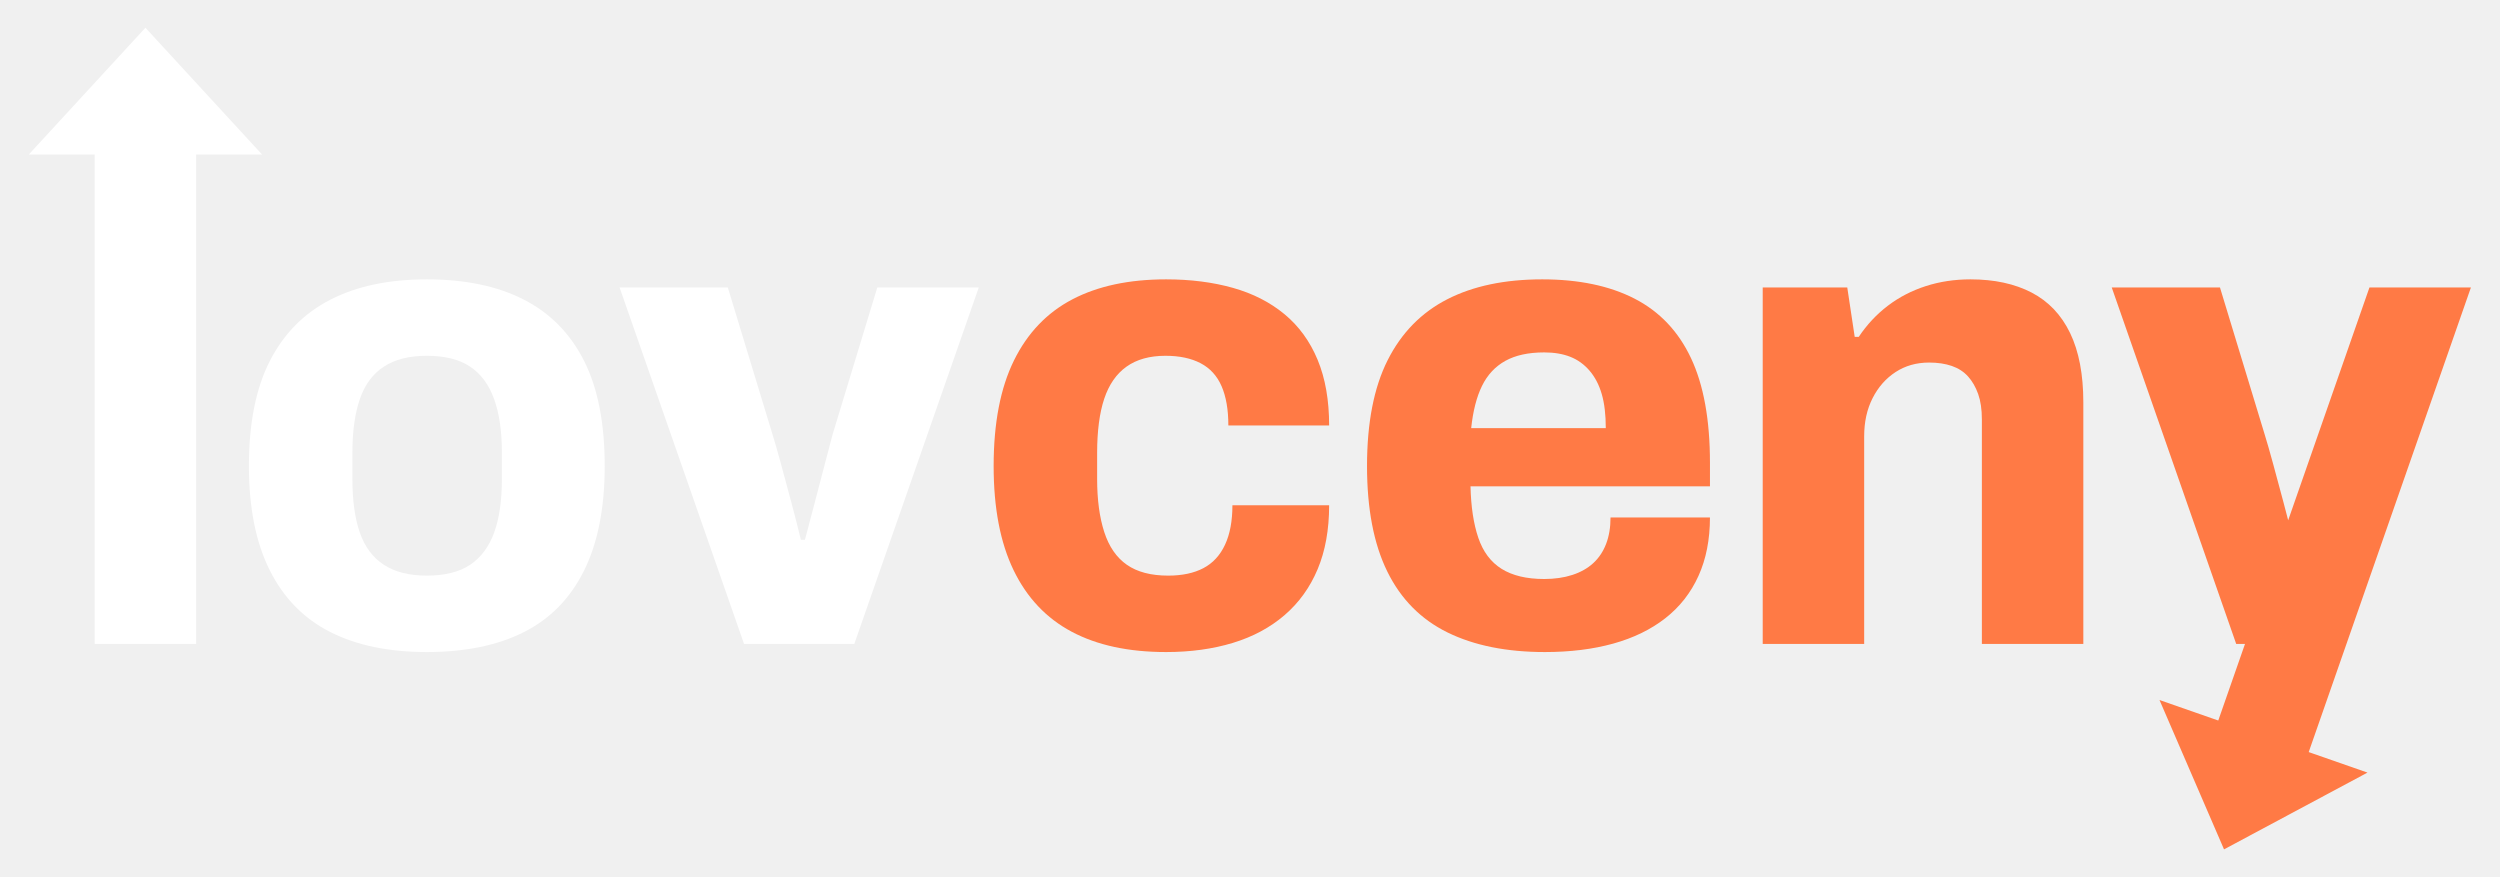
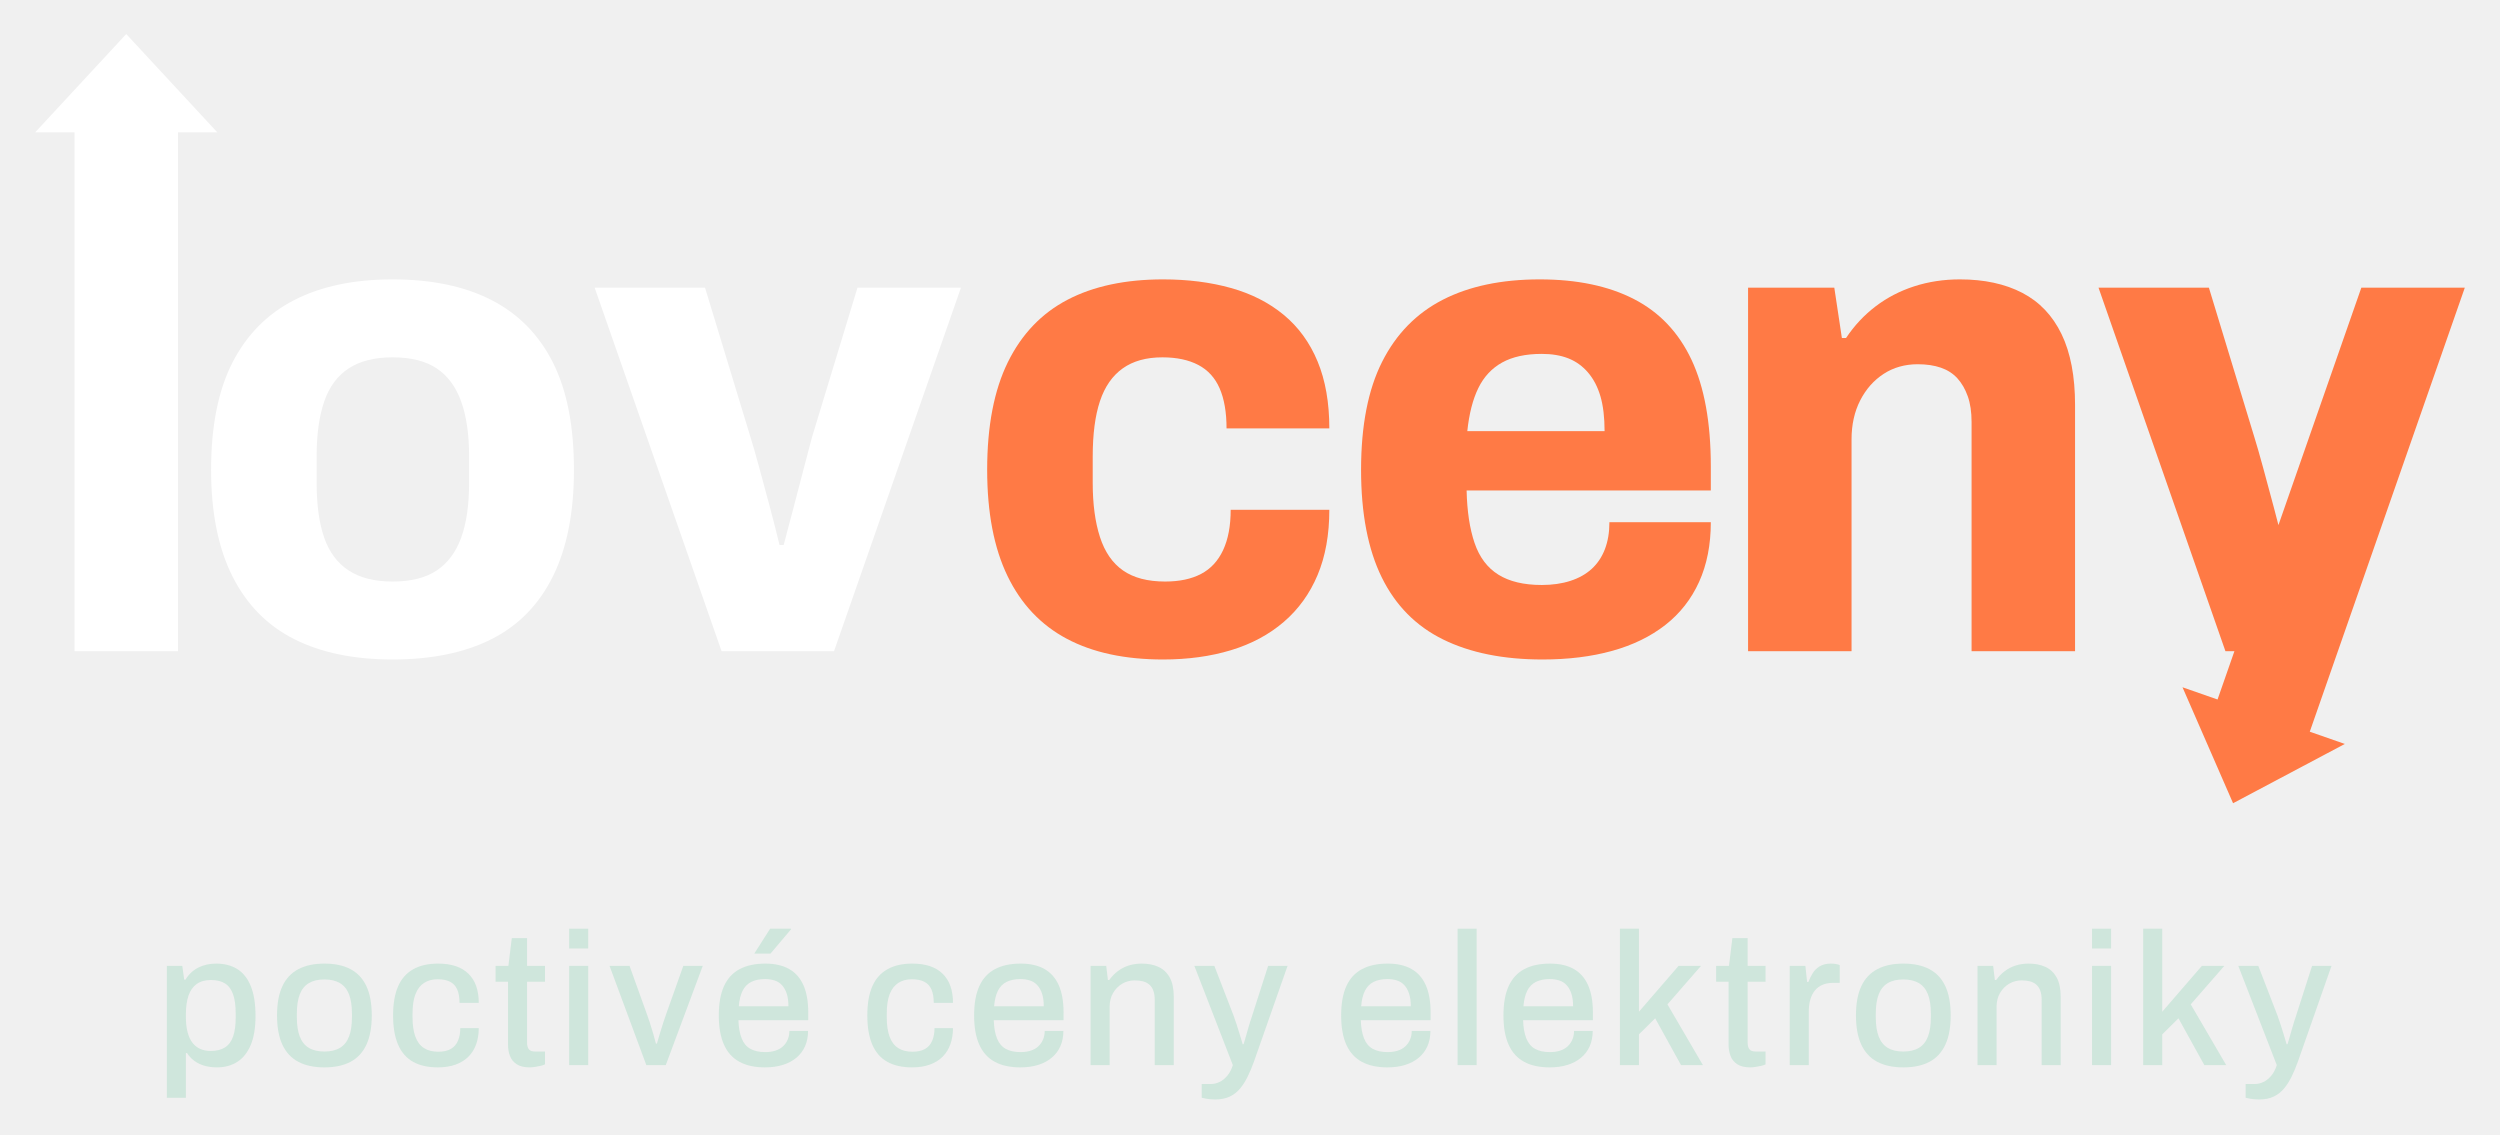
- <svg xmlns="http://www.w3.org/2000/svg" viewBox="-80 -952 3696 1296">
+ <svg xmlns="http://www.w3.org/2000/svg" viewBox="-48 -944 3624 1644">
  <g transform="scale(1 -1)">
-     <path fill="#FFFFFF" transform="translate(0 0)" d="M60 0.0V724.0H210V0.0Z M-37.5 723.5 L135.0 911.0 L307.5 723.5 Z" />
-     <path fill="#FFFFFF" transform="translate(252 0)" d="M299 -12Q215 -12 156.5 17.5Q98 47 67.0 108.5Q36 170 36 263Q36 358 67.0 418.5Q98 479 156.5 509.0Q215 539 299 539Q384 539 442.5 509.0Q501 479 531.5 418.5Q562 358 562 263Q562 170 531.5 108.5Q501 47 442.5 17.5Q384 -12 299 -12ZM299 101Q339 101 363.0 117.0Q387 133 398.5 164.5Q410 196 410 244V283Q410 330 398.5 362.0Q387 394 363.0 410.0Q339 426 299 426Q260 426 235.5 410.0Q211 394 200.0 362.0Q189 330 189 283V244Q189 196 200.0 164.5Q211 133 235.5 117.0Q260 101 299 101Z" />
-     <path fill="#FFFFFF" transform="translate(833 0)" d="M187 0 3 527H163L229 310Q234 294 241.5 266.5Q249 239 257.0 209.0Q265 179 271 154H277Q283 176 290.5 205.0Q298 234 305.5 262.5Q313 291 318 310L384 527H534L350 0Z" />
-     <path fill="#FF7A45" transform="translate(1353 0)" d="M291 -12Q208 -12 151.5 18.0Q95 48 65.5 109.0Q36 170 36 263Q36 358 66.0 419.0Q96 480 152.5 509.5Q209 539 291 539Q345 539 389.5 526.5Q434 514 466.0 487.5Q498 461 515.0 420.0Q532 379 532 323H383Q383 358 373.0 381.0Q363 404 342.0 415.0Q321 426 290 426Q255 426 232.5 410.0Q210 394 199.5 362.5Q189 331 189 282V244Q189 198 199.5 165.5Q210 133 233.0 117.0Q256 101 294 101Q325 101 346.0 112.0Q367 123 378.0 146.5Q389 170 389 205H532Q532 151 515.0 110.5Q498 70 466.0 42.5Q434 15 389.5 1.5Q345 -12 291 -12Z" />
-     <path fill="#FF7A45" transform="translate(1905 0)" d="M299 -12Q214 -12 155.0 17.0Q96 46 66.0 107.0Q36 168 36 263Q36 359 66.5 419.5Q97 480 154.5 509.5Q212 539 295 539Q376 539 431.5 510.5Q487 482 515.0 422.5Q543 363 543 268V233H189Q190 188 200.5 157.0Q211 126 235.0 111.0Q259 96 298 96Q321 96 339.5 102.0Q358 108 370.5 119.5Q383 131 389.5 148.0Q396 165 396 187H543Q543 138 526.0 100.5Q509 63 477.0 38.0Q445 13 400.0 0.5Q355 -12 299 -12ZM190 319H389Q389 349 383.0 369.5Q377 390 365.0 404.0Q353 418 336.5 424.5Q320 431 298 431Q263 431 240.5 418.5Q218 406 206.0 381.5Q194 357 190 319Z" />
-     <path fill="#FF7A45" transform="translate(2466 0)" d="M60 0V527H185L196 454H202Q220 481 245.0 500.0Q270 519 301.0 529.0Q332 539 367 539Q420 539 457.5 519.5Q495 500 514.5 459.5Q534 419 534 357V0H384V332Q384 354 378.5 369.5Q373 385 363.5 395.5Q354 406 339.5 411.0Q325 416 306 416Q278 416 256.5 402.0Q235 388 222.5 363.5Q210 339 210 307V0Z" />
-     <path fill="#FF7A45" transform="translate(3039 0)" d="M187 0 3 527H163L229 310Q234 294 241.5 266.5Q249 239 257.0 209.0Q265 179 271 154H277Q283 176 290.5 205.0Q298 234 305.5 262.5Q313 291 318 310L384 527H534L350 0Z M534 527 L293.7 -161.3 L160.0 -114.6 L384 527 Z M381.1 -190.2 L169.0 -303.7 L73.6 -82.9 Z" />
+     <path fill="#FFFFFF" transform="translate(0 0)" d="M60 0.0V752.96H210V0.0Z M3.00 752.16 L135.00 894.66 L267.00 752.16 Z" />
+     <path fill="#FFFFFF" transform="translate(222 0)" d="M299 -12Q215 -12 156.5 17.5Q98 47 67.0 108.5Q36 170 36 263Q36 358 67.0 418.5Q98 479 156.5 509.0Q215 539 299 539Q384 539 442.5 509.0Q501 479 531.5 418.5Q562 358 562 263Q562 170 531.5 108.5Q501 47 442.5 17.5Q384 -12 299 -12ZM299 101Q339 101 363.0 117.0Q387 133 398.5 164.5Q410 196 410 244V283Q410 330 398.5 362.0Q387 394 363.0 410.0Q339 426 299 426Q260 426 235.5 410.0Q211 394 200.0 362.0Q189 330 189 283V244Q189 196 200.0 164.5Q211 133 235.5 117.0Q260 101 299 101Z" />
+     <path fill="#FFFFFF" transform="translate(811 0)" d="M187 0 3 527H163L229 310Q234 294 241.5 266.5Q249 239 257.0 209.0Q265 179 271 154H277Q283 176 290.5 205.0Q298 234 305.5 262.5Q313 291 318 310L384 527H534L350 0Z" />
+     <path fill="#FF7A45" transform="translate(1347 0)" d="M291 -12Q208 -12 151.5 18.0Q95 48 65.5 109.0Q36 170 36 263Q36 358 66.0 419.0Q96 480 152.5 509.5Q209 539 291 539Q345 539 389.5 526.5Q434 514 466.0 487.5Q498 461 515.0 420.0Q532 379 532 323H383Q383 358 373.0 381.0Q363 404 342.0 415.0Q321 426 290 426Q255 426 232.5 410.0Q210 394 199.5 362.5Q189 331 189 282V244Q189 198 199.5 165.5Q210 133 233.0 117.0Q256 101 294 101Q325 101 346.0 112.0Q367 123 378.0 146.5Q389 170 389 205H532Q532 151 515.0 110.5Q498 70 466.0 42.5Q434 15 389.5 1.5Q345 -12 291 -12Z" />
+     <path fill="#FF7A45" transform="translate(1889 0)" d="M299 -12Q214 -12 155.0 17.0Q96 46 66.0 107.0Q36 168 36 263Q36 359 66.5 419.5Q97 480 154.5 509.5Q212 539 295 539Q376 539 431.5 510.5Q487 482 515.0 422.5Q543 363 543 268V233H189Q190 188 200.5 157.0Q211 126 235.0 111.0Q259 96 298 96Q321 96 339.5 102.0Q358 108 370.5 119.5Q383 131 389.5 148.0Q396 165 396 187H543Q543 138 526.0 100.5Q509 63 477.0 38.0Q445 13 400.0 0.5Q355 -12 299 -12ZM190 319H389Q389 349 383.0 369.5Q377 390 365.0 404.0Q353 418 336.5 424.5Q320 431 298 431Q263 431 240.5 418.5Q218 406 206.0 381.5Q194 357 190 319Z" />
+     <path fill="#FF7A45" transform="translate(2426 0)" d="M60 0V527H185L196 454H202Q220 481 245.0 500.0Q270 519 301.0 529.0Q332 539 367 539Q420 539 457.5 519.5Q495 500 514.5 459.5Q534 419 534 357V0H384V332Q384 354 378.5 369.5Q373 385 363.5 395.5Q354 406 339.5 411.0Q325 416 306 416Q278 416 256.5 402.0Q235 388 222.5 363.5Q210 339 210 307V0Z" />
+     <path fill="#FF7A45" transform="translate(2991 0)" d="M187 0 3 527H163L229 310Q234 294 241.5 266.5Q249 239 257.0 209.0Q265 179 271 154H277Q283 176 290.5 205.0Q298 234 305.5 262.5Q313 291 318 310L384 527H534L350 0Z M534.00 527.00 L309.06 -117.24 L175.36 -70.56 L384.00 527.00 Z M360.07 -134.42 L198.06 -220.35 L124.75 -52.26 Z" />
+     <g transform="translate(175.5 0)">
+       <path fill="#CFE6DC" transform="translate(0.00 -600) scale(0.27355)" d="M67 -173V526H149L159 453H166Q192 496 234.0 517.0Q276 538 328 538Q394 538 440.5 509.0Q487 480 512.0 418.5Q537 357 537 260Q537 167 511.5 106.5Q486 46 440.0 17.0Q394 -12 333 -12Q299 -12 269.0 -4.0Q239 4 215.0 21.0Q191 38 174 64H168V-173ZM299 75Q346 75 375.5 94.0Q405 113 418.5 152.5Q432 192 432 253V272Q432 336 418.0 375.5Q404 415 375.0 433.0Q346 451 301 451Q255 451 225.5 430.0Q196 409 182.0 368.5Q168 328 168 270V256Q168 207 177.5 172.5Q187 138 204.5 116.5Q222 95 246.0 85.0Q270 75 299 75Z" />
+       <path fill="#CFE6DC" transform="translate(167.42 -600) scale(0.27355)" d="M290 -12Q208 -12 152.0 17.5Q96 47 67.5 108.0Q39 169 39 263Q39 358 67.5 418.5Q96 479 152.0 508.5Q208 538 290 538Q373 538 428.5 508.5Q484 479 512.5 418.5Q541 358 541 263Q541 169 512.5 108.0Q484 47 428.5 17.5Q373 -12 290 -12ZM290 72Q340 72 372.5 91.5Q405 111 420.5 151.5Q436 192 436 254V272Q436 335 420.5 375.0Q405 415 372.5 434.5Q340 454 290 454Q240 454 207.5 434.5Q175 415 159.5 375.0Q144 335 144 272V254Q144 192 159.5 151.5Q175 111 207.5 91.5Q240 72 290 72Z" />
+       <path fill="#CFE6DC" transform="translate(335.93 -600) scale(0.27355)" d="M275 -12Q197 -12 144.0 17.5Q91 47 64.5 108.5Q38 170 38 263Q38 357 64.5 417.5Q91 478 144.5 508.0Q198 538 276 538Q330 538 370.0 524.5Q410 511 437.5 484.0Q465 457 478.5 418.5Q492 380 492 330H390Q390 373 378.0 400.5Q366 428 340.5 441.5Q315 455 274 455Q232 455 202.0 435.5Q172 416 156.5 376.0Q141 336 141 272V254Q141 192 156.0 151.0Q171 110 201.5 90.5Q232 71 277 71Q318 71 343.5 85.5Q369 100 381.5 128.5Q394 157 394 196H492Q492 150 478.5 111.5Q465 73 438.0 45.5Q411 18 370.0 3.0Q329 -12 275 -12Z" />
+       <path fill="#CFE6DC" transform="translate(490.48 -600) scale(0.27355)" d="M197 -12Q153 -12 127.5 5.0Q102 22 92.0 49.5Q82 77 82 107V442H16V526H84L102 673H183V526H278V442H183V119Q183 96 192.5 84.0Q202 72 226 72H278V4Q268 -1 254.0 -4.0Q240 -7 225.0 -9.5Q210 -12 197 -12Z" />
+       <path fill="#CFE6DC" transform="translate(583.22 -600) scale(0.27355)" d="M67 618V723H168V618ZM67 0V526H168V0Z" />
+       <path fill="#CFE6DC" transform="translate(657.35 -600) scale(0.27355)" d="M205 0 10 526H116L207 273Q214 255 223.0 226.5Q232 198 241.0 168.0Q250 138 256 114H261Q268 137 276.5 166.5Q285 196 294.5 224.5Q304 253 311 273L401 526H504L308 0Z" />
+       <path fill="#CFE6DC" transform="translate(807.81 -600) scale(0.27355)" d="M284 -12Q203 -12 148.5 17.5Q94 47 66.5 108.0Q39 169 39 263Q39 358 66.5 418.5Q94 479 149.0 508.5Q204 538 286 538Q361 538 411.5 509.5Q462 481 487.5 423.5Q513 366 513 278V238H143Q145 180 160.0 142.0Q175 104 206.0 86.5Q237 69 285 69Q315 69 338.5 76.5Q362 84 378.5 99.0Q395 114 404.0 135.0Q413 156 413 181H512Q512 136 496.0 100.0Q480 64 450.0 39.0Q420 14 378.0 1.0Q336 -12 284 -12ZM145 312H408Q408 351 399.0 378.5Q390 406 374.0 423.5Q358 441 335.0 448.5Q312 456 284 456Q241 456 211.0 441.0Q181 426 165.0 394.0Q149 362 145 312ZM227 591 311 723H421L422 720L313 591Z" />
+       <path fill="#CFE6DC" transform="translate(1023.36 -600) scale(0.27355)" d="M275 -12Q197 -12 144.0 17.5Q91 47 64.5 108.5Q38 170 38 263Q38 357 64.5 417.5Q91 478 144.5 508.0Q198 538 276 538Q330 538 370.0 524.5Q410 511 437.5 484.0Q465 457 478.5 418.5Q492 380 492 330H390Q390 373 378.0 400.5Q366 428 340.5 441.5Q315 455 274 455Q232 455 202.0 435.5Q172 416 156.5 376.0Q141 336 141 272V254Q141 192 156.0 151.0Q171 110 201.5 90.5Q232 71 277 71Q318 71 343.5 85.5Q369 100 381.5 128.5Q394 157 394 196H492Q492 150 478.5 111.5Q465 73 438.0 45.5Q411 18 370.0 3.0Q329 -12 275 -12Z" />
+       <path fill="#CFE6DC" transform="translate(1177.92 -600) scale(0.27355)" d="M284 -12Q203 -12 148.5 17.5Q94 47 66.5 108.0Q39 169 39 263Q39 358 66.5 418.5Q94 479 149.0 508.5Q204 538 286 538Q361 538 411.5 509.5Q462 481 487.5 423.5Q513 366 513 278V238H143Q145 180 160.0 142.0Q175 104 206.0 86.5Q237 69 285 69Q315 69 338.5 76.5Q362 84 378.5 99.0Q395 114 404.0 135.0Q413 156 413 181H512Q512 136 496.0 100.0Q480 64 450.0 39.0Q420 14 378.0 1.0Q336 -12 284 -12ZM145 312H408Q408 351 399.0 378.5Q390 406 374.0 423.5Q358 441 335.0 448.5Q312 456 284 456Q241 456 211.0 441.0Q181 426 165.0 394.0Q149 362 145 312Z" />
+       <path fill="#CFE6DC" transform="translate(1339.05 -600) scale(0.27355)" d="M67 0V526H150L159 451H166Q186 479 212.0 498.5Q238 518 269.5 528.0Q301 538 339 538Q389 538 427.0 520.5Q465 503 486.5 464.5Q508 426 508 360V0H407V344Q407 375 399.5 395.0Q392 415 378.0 427.0Q364 439 344.5 444.0Q325 449 301 449Q265 449 235.0 431.5Q205 414 186.5 382.5Q168 351 168 308V0Z" />
+       <path fill="#CFE6DC" transform="translate(1505.09 -600) scale(0.27355)" d="M122 -182Q93 -182 73.5 -178.0Q54 -174 49 -173V-100H98Q121 -100 143.0 -89.5Q165 -79 184.0 -57.0Q203 -35 214 0L10 526H116L218 262Q225 244 233.5 217.0Q242 190 251.0 161.5Q260 133 266 111H271Q276 127 281.5 146.5Q287 166 293.0 187.0Q299 208 305.0 227.5Q311 247 316 261L401 526H504L326 19Q311 -23 293.0 -60.0Q275 -97 252.0 -124.5Q229 -152 197.0 -167.0Q165 -182 122 -182Z" />
+       <path fill="#CFE6DC" transform="translate(1709.98 -600) scale(0.27355)" d="M284 -12Q203 -12 148.5 17.5Q94 47 66.5 108.0Q39 169 39 263Q39 358 66.5 418.5Q94 479 149.0 508.5Q204 538 286 538Q361 538 411.5 509.5Q462 481 487.5 423.5Q513 366 513 278V238H143Q145 180 160.0 142.0Q175 104 206.0 86.5Q237 69 285 69Q315 69 338.5 76.5Q362 84 378.5 99.0Q395 114 404.0 135.0Q413 156 413 181H512Q512 136 496.0 100.0Q480 64 450.0 39.0Q420 14 378.0 1.0Q336 -12 284 -12ZM145 312H408Q408 351 399.0 378.5Q390 406 374.0 423.5Q358 441 335.0 448.5Q312 456 284 456Q241 456 211.0 441.0Q181 426 165.0 394.0Q149 362 145 312Z" />
+       <path fill="#CFE6DC" transform="translate(1871.10 -600) scale(0.27355)" d="M67 0V723H168V0Z" />
+       <path fill="#CFE6DC" transform="translate(1945.24 -600) scale(0.27355)" d="M284 -12Q203 -12 148.5 17.5Q94 47 66.5 108.0Q39 169 39 263Q39 358 66.5 418.5Q94 479 149.0 508.5Q204 538 286 538Q361 538 411.5 509.5Q462 481 487.5 423.5Q513 366 513 278V238H143Q145 180 160.0 142.0Q175 104 206.0 86.5Q237 69 285 69Q315 69 338.5 76.5Q362 84 378.5 99.0Q395 114 404.0 135.0Q413 156 413 181H512Q512 136 496.0 100.0Q480 64 450.0 39.0Q420 14 378.0 1.0Q336 -12 284 -12ZM145 312H408Q408 351 399.0 378.5Q390 406 374.0 423.5Q358 441 335.0 448.5Q312 456 284 456Q241 456 211.0 441.0Q181 426 165.0 394.0Q149 362 145 312Z" />
+       <path fill="#CFE6DC" transform="translate(2106.36 -600) scale(0.27355)" d="M67 0V723H168V283L378 526H497L319 322L507 0H391L254 248L168 163V0Z" />
+       <path fill="#CFE6DC" transform="translate(2259.83 -600) scale(0.27355)" d="M197 -12Q153 -12 127.5 5.0Q102 22 92.0 49.5Q82 77 82 107V442H16V526H84L102 673H183V526H278V442H183V119Q183 96 192.5 84.0Q202 72 226 72H278V4Q268 -1 254.0 -4.0Q240 -7 225.0 -9.5Q210 -12 197 -12Z" />
+       <path fill="#CFE6DC" transform="translate(2352.56 -600) scale(0.27355)" d="M67 0V526H150L159 441H166Q175 465 189.0 487.5Q203 510 226.5 524.0Q250 538 285 538Q300 538 313.0 535.5Q326 533 332 530V436H298Q265 436 240.5 425.5Q216 415 200.0 395.0Q184 375 176.0 347.0Q168 319 168 284V0Z" />
+       <path fill="#CFE6DC" transform="translate(2456.24 -600) scale(0.27355)" d="M290 -12Q208 -12 152.0 17.5Q96 47 67.5 108.0Q39 169 39 263Q39 358 67.5 418.5Q96 479 152.0 508.5Q208 538 290 538Q373 538 428.5 508.5Q484 479 512.5 418.5Q541 358 541 263Q541 169 512.5 108.0Q484 47 428.5 17.5Q373 -12 290 -12ZM290 72Q340 72 372.5 91.5Q405 111 420.5 151.5Q436 192 436 254V272Q436 335 420.5 375.0Q405 415 372.5 434.5Q340 454 290 454Q240 454 207.5 434.5Q175 415 159.5 375.0Q144 335 144 272V254Q144 192 159.5 151.5Q175 111 207.5 91.5Q240 72 290 72Z" />
+       <path fill="#CFE6DC" transform="translate(2624.75 -600) scale(0.27355)" d="M67 0V526H150L159 451H166Q186 479 212.0 498.5Q238 518 269.5 528.0Q301 538 339 538Q389 538 427.0 520.5Q465 503 486.5 464.5Q508 426 508 360V0H407V344Q407 375 399.5 395.0Q392 415 378.0 427.0Q364 439 344.5 444.0Q325 449 301 449Q265 449 235.0 431.5Q205 414 186.5 382.5Q168 351 168 308V0Z" />
+       <path fill="#CFE6DC" transform="translate(2790.80 -600) scale(0.27355)" d="M67 618V723H168V618ZM67 0V526H168V0Z" />
+       <path fill="#CFE6DC" transform="translate(2864.93 -600) scale(0.27355)" d="M67 0V723H168V283L378 526H497L319 322L507 0H391L254 248L168 163V0Z" />
+       <path fill="#CFE6DC" transform="translate(3018.39 -600) scale(0.27355)" d="M122 -182Q93 -182 73.5 -178.0Q54 -174 49 -173V-100H98Q121 -100 143.0 -89.5Q165 -79 184.0 -57.0Q203 -35 214 0L10 526H116L218 262Q225 244 233.5 217.0Q242 190 251.0 161.5Q260 133 266 111H271Q276 127 281.5 146.5Q287 166 293.0 187.0Q299 208 305.0 227.5Q311 247 316 261L401 526H504L326 19Q311 -23 293.0 -60.0Q275 -97 252.0 -124.5Q229 -152 197.0 -167.0Q165 -182 122 -182Z" />
+     </g>
  </g>
</svg>
